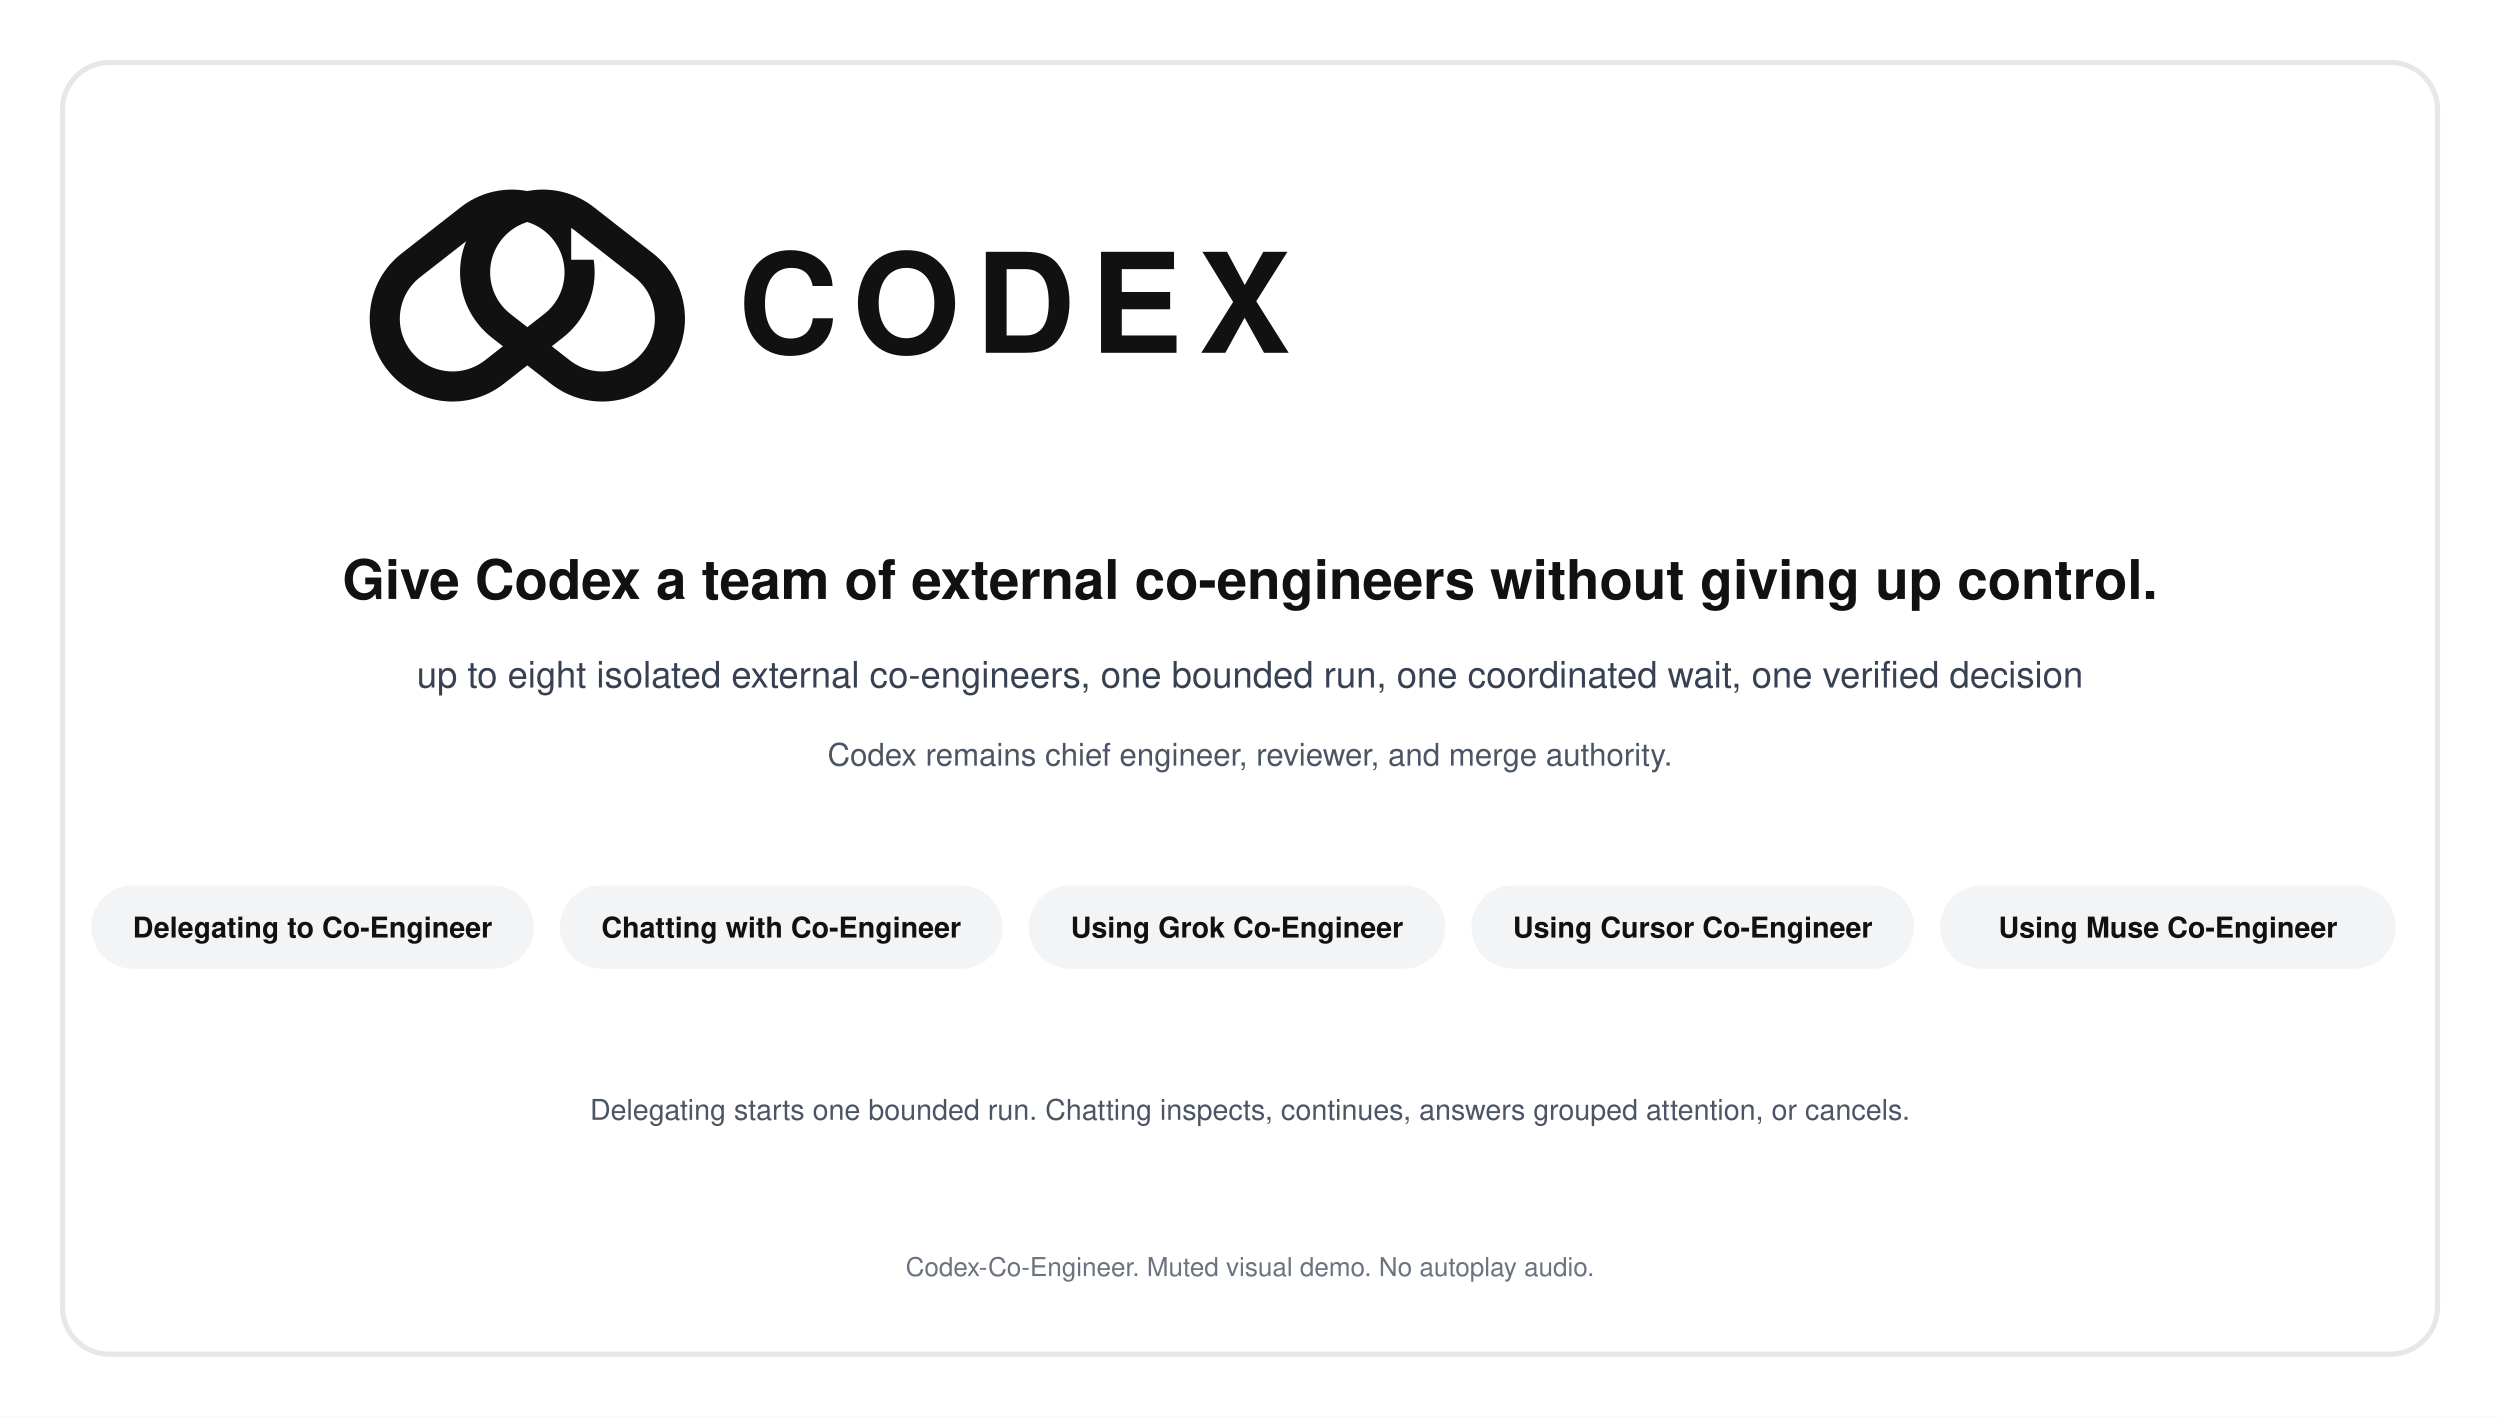
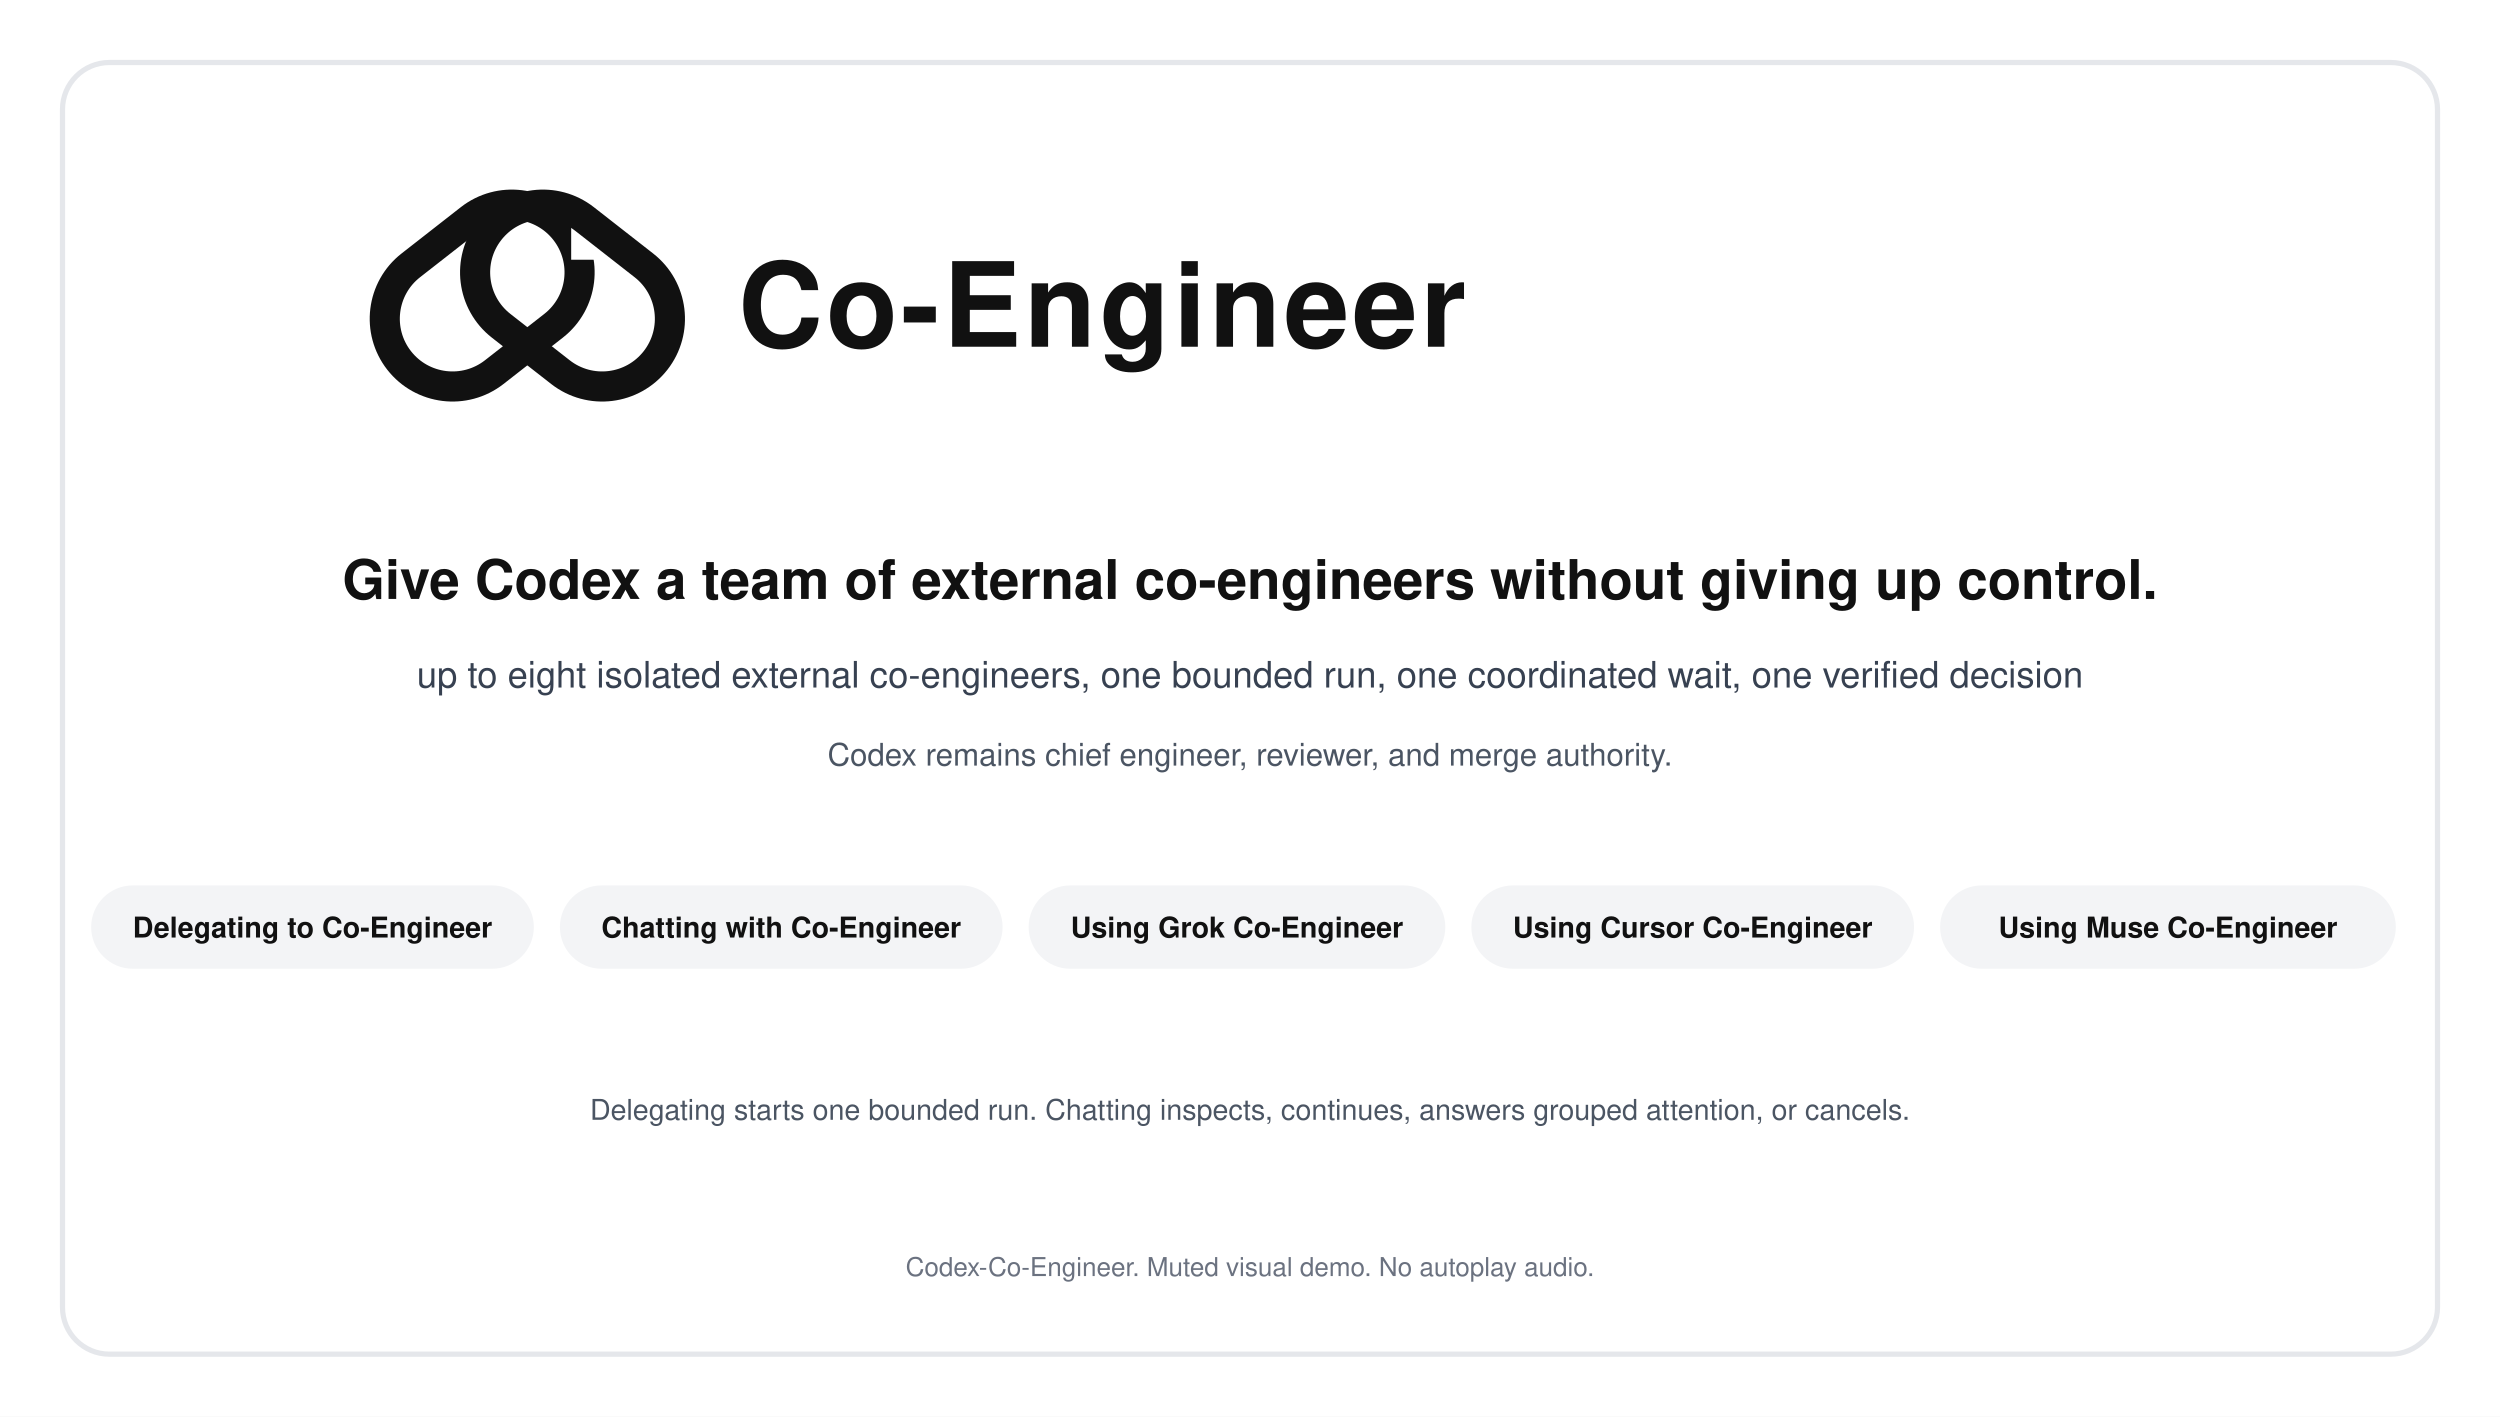
<svg xmlns="http://www.w3.org/2000/svg" viewBox="0 0 1920 1088" role="img" aria-label="Give Codex a team of external co-engineers without giving up control.">
  <rect width="1920" height="1088" fill="#ffffff" />
  <rect x="48" y="48" width="1824" height="992" rx="36" fill="#ffffff" stroke="#E5E7EB" stroke-width="4" />
  <svg x="220" y="88" width="1480" height="278" viewBox="0 0 1280 240">
    <defs>
      <mask id="poster-link-cut">
        <rect width="1280" height="240" fill="#ffffff" />
        <g transform="translate(40,20) rotate(38 150 100)">
          <rect x="118" y="78" width="44" height="44" fill="#000000" />
        </g>
      </mask>
    </defs>
    <g fill="none" stroke="#111111" stroke-width="20" stroke-linecap="round" stroke-linejoin="round">
      <g transform="translate(40,20) rotate(-38 90 100)" mask="url(#poster-link-cut)">
        <rect x="20" y="55" width="140" height="90" rx="45" ry="45" />
      </g>
      <g transform="translate(40,20) rotate(38 150 100)">
        <rect x="80" y="55" width="140" height="90" rx="45" ry="45" />
      </g>
    </g>
-     <text x="300" y="158" fill="#111111" font-family="ui-sans-serif, system-ui, Helvetica, Arial, sans-serif" font-size="92" font-weight="700" letter-spacing="10">CODEX</text>
+     <text x="300" y="154" fill="#111111" font-family="ui-sans-serif, system-ui, Helvetica, Arial, sans-serif" font-size="78" font-weight="700" letter-spacing="2">Co-Engineer</text>
  </svg>
  <text x="960" y="460" text-anchor="middle" fill="#111111" font-family="ui-sans-serif, system-ui, Helvetica, Arial, sans-serif" font-size="42" font-weight="700">Give Codex a team of external co-engineers without giving up control.</text>
  <text x="960" y="528" text-anchor="middle" fill="#374151" font-family="ui-sans-serif, system-ui, Helvetica, Arial, sans-serif" font-size="28">up to eight isolated external co-engineers, one bounded run, one coordinated wait, one verified decision</text>
  <text x="960" y="588" text-anchor="middle" fill="#4B5563" font-family="ui-sans-serif, system-ui, Helvetica, Arial, sans-serif" font-size="24">Codex remains chief engineer, reviewer, and merge authority.</text>
  <g font-family="ui-sans-serif, system-ui, Helvetica, Arial, sans-serif" font-size="22" font-weight="600" fill="#111111">
    <rect x="70" y="680" width="340" height="64" rx="32" fill="#F3F4F6" />
    <text x="240" y="720" text-anchor="middle">Delegating to Co-Engineer</text>
    <rect x="430" y="680" width="340" height="64" rx="32" fill="#F3F4F6" />
    <text x="600" y="720" text-anchor="middle">Chatting with Co-Engineer</text>
    <rect x="790" y="680" width="320" height="64" rx="32" fill="#F3F4F6" />
    <text x="950" y="720" text-anchor="middle">Using Grok Co-Engineer</text>
    <rect x="1130" y="680" width="340" height="64" rx="32" fill="#F3F4F6" />
    <text x="1300" y="720" text-anchor="middle">Using Cursor Co-Engineer</text>
    <rect x="1490" y="680" width="350" height="64" rx="32" fill="#F3F4F6" />
    <text x="1665" y="720" text-anchor="middle">Using Muse Co-Engineer</text>
  </g>
  <text x="960" y="860" text-anchor="middle" fill="#4B5563" font-family="ui-sans-serif, system-ui, Helvetica, Arial, sans-serif" font-size="22">Delegating starts one bounded run. Chatting inspects, continues, answers grouped attention, or cancels.</text>
  <text x="960" y="980" text-anchor="middle" fill="#6B7280" font-family="ui-sans-serif, system-ui, Helvetica, Arial, sans-serif" font-size="20">Codex-Co-Engineer. Muted visual demo. No autoplay audio.</text>
</svg>
